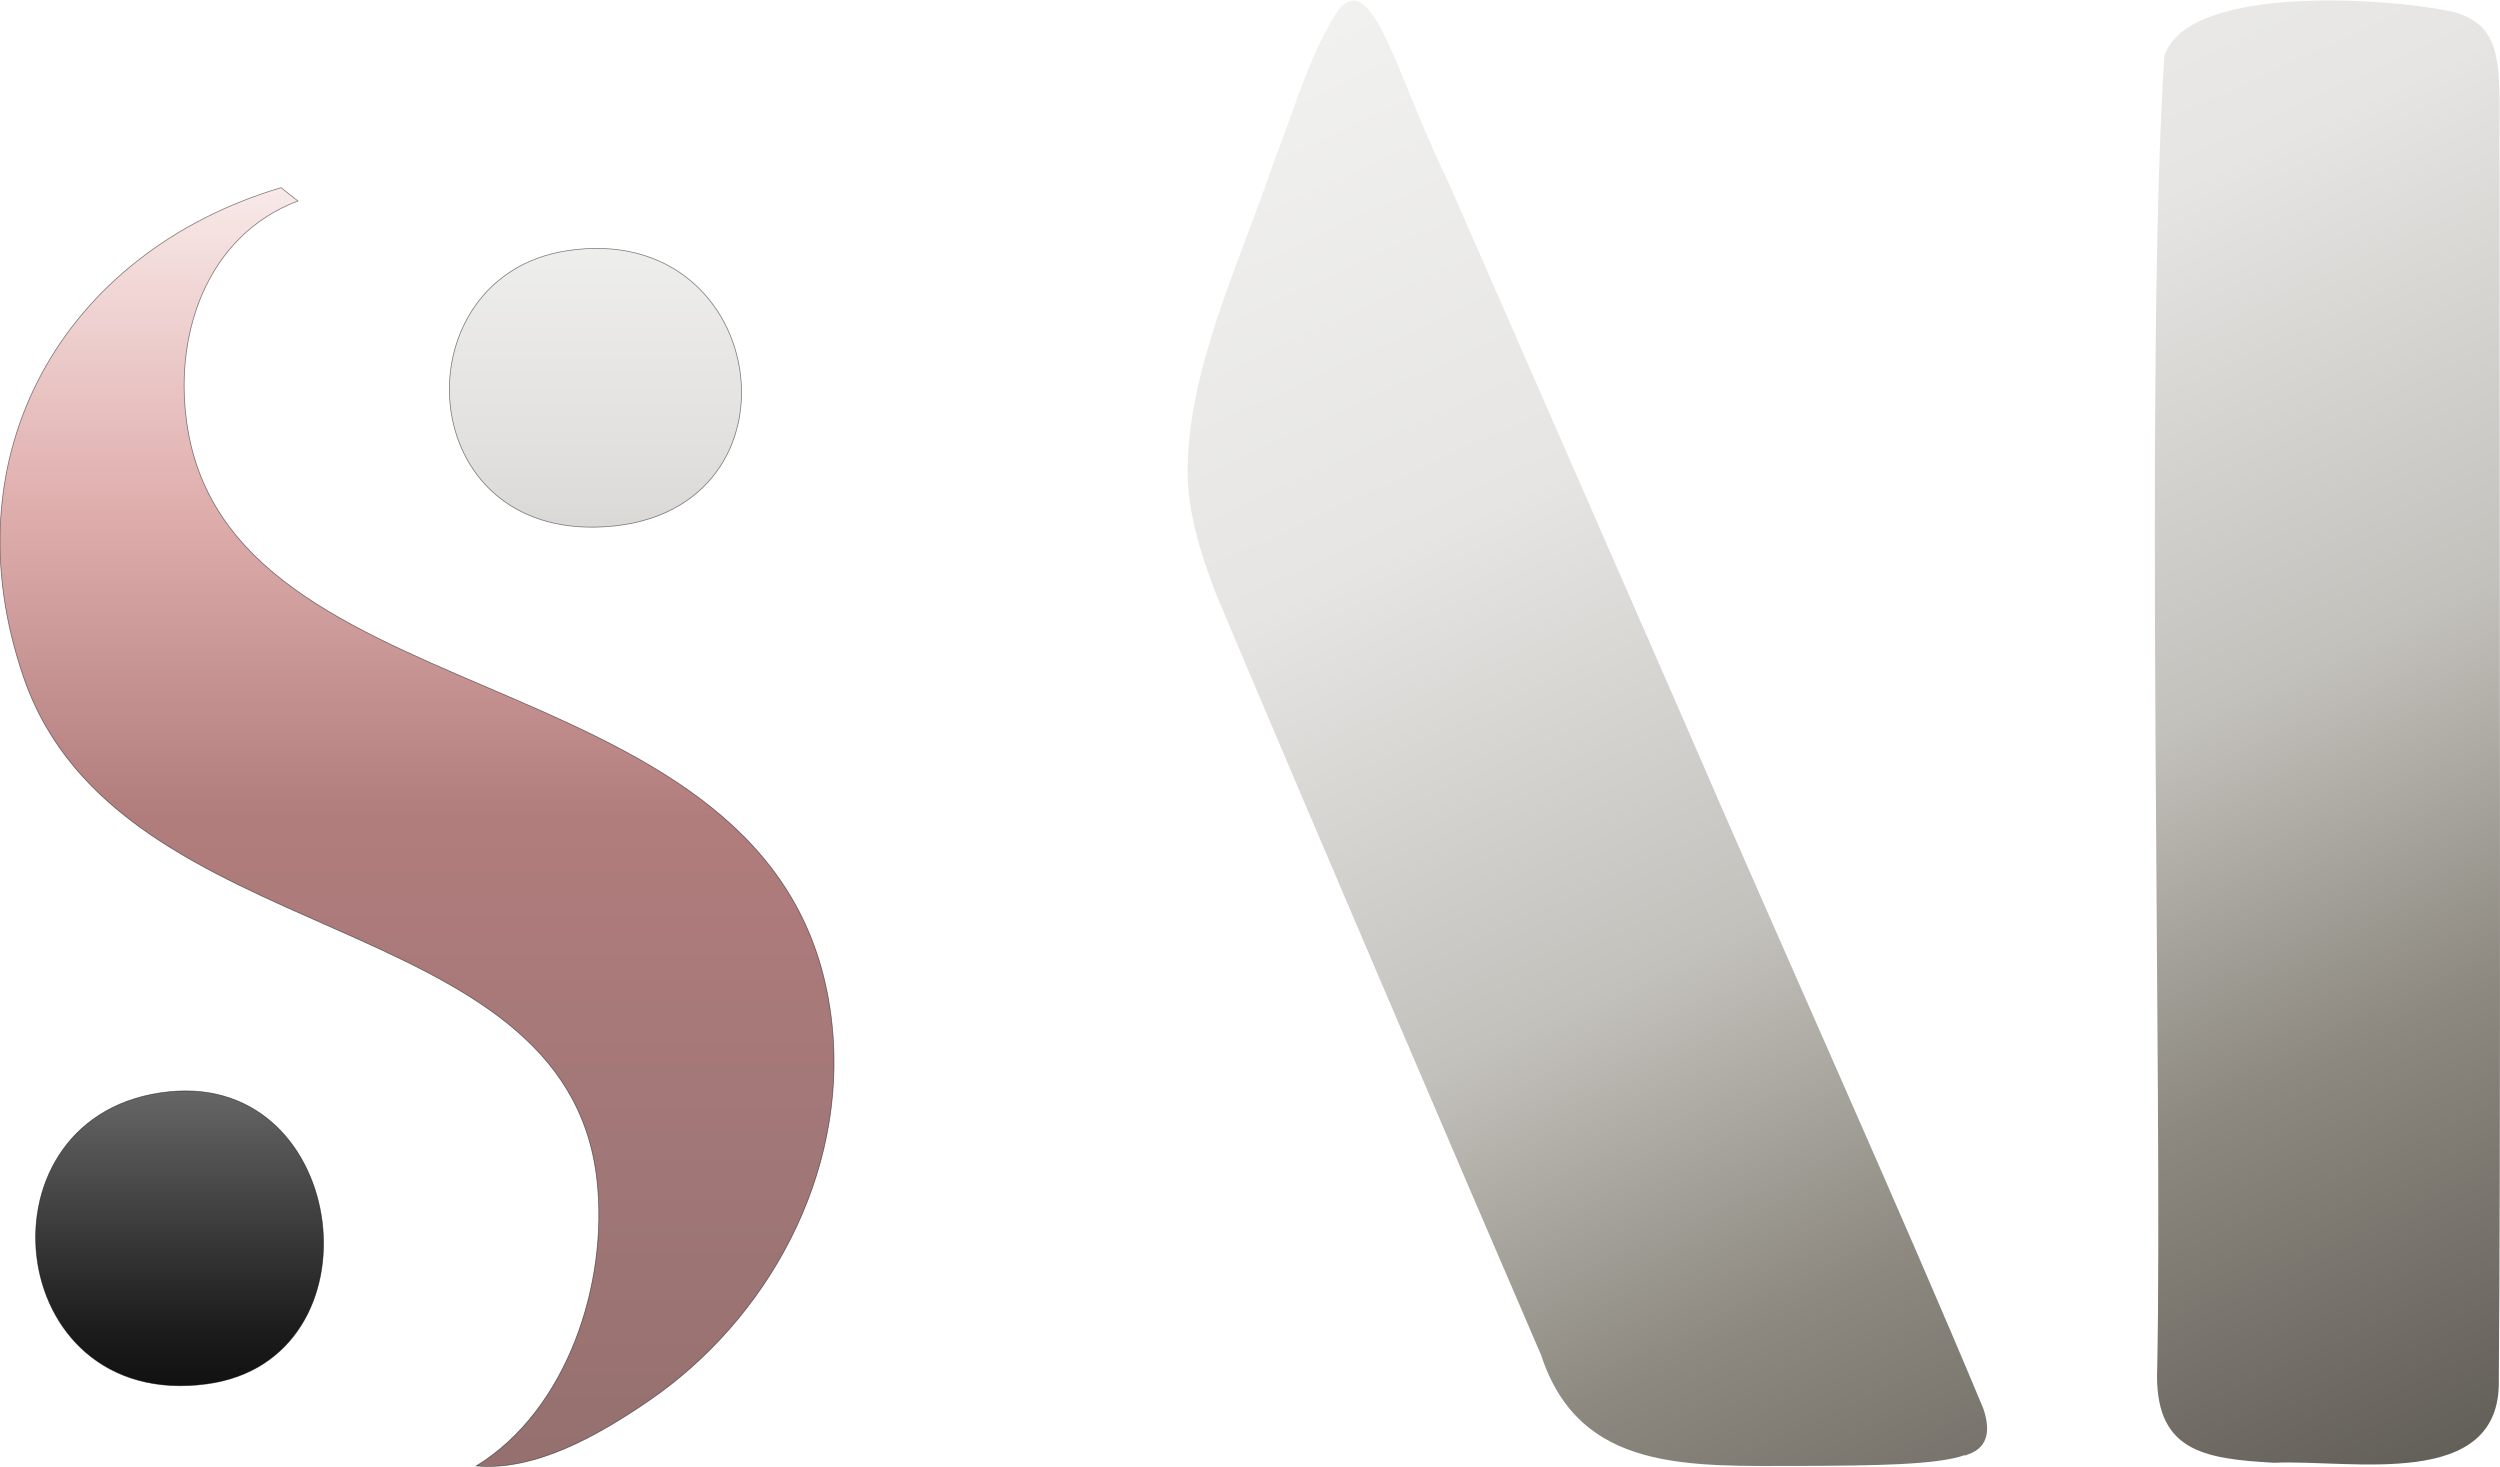
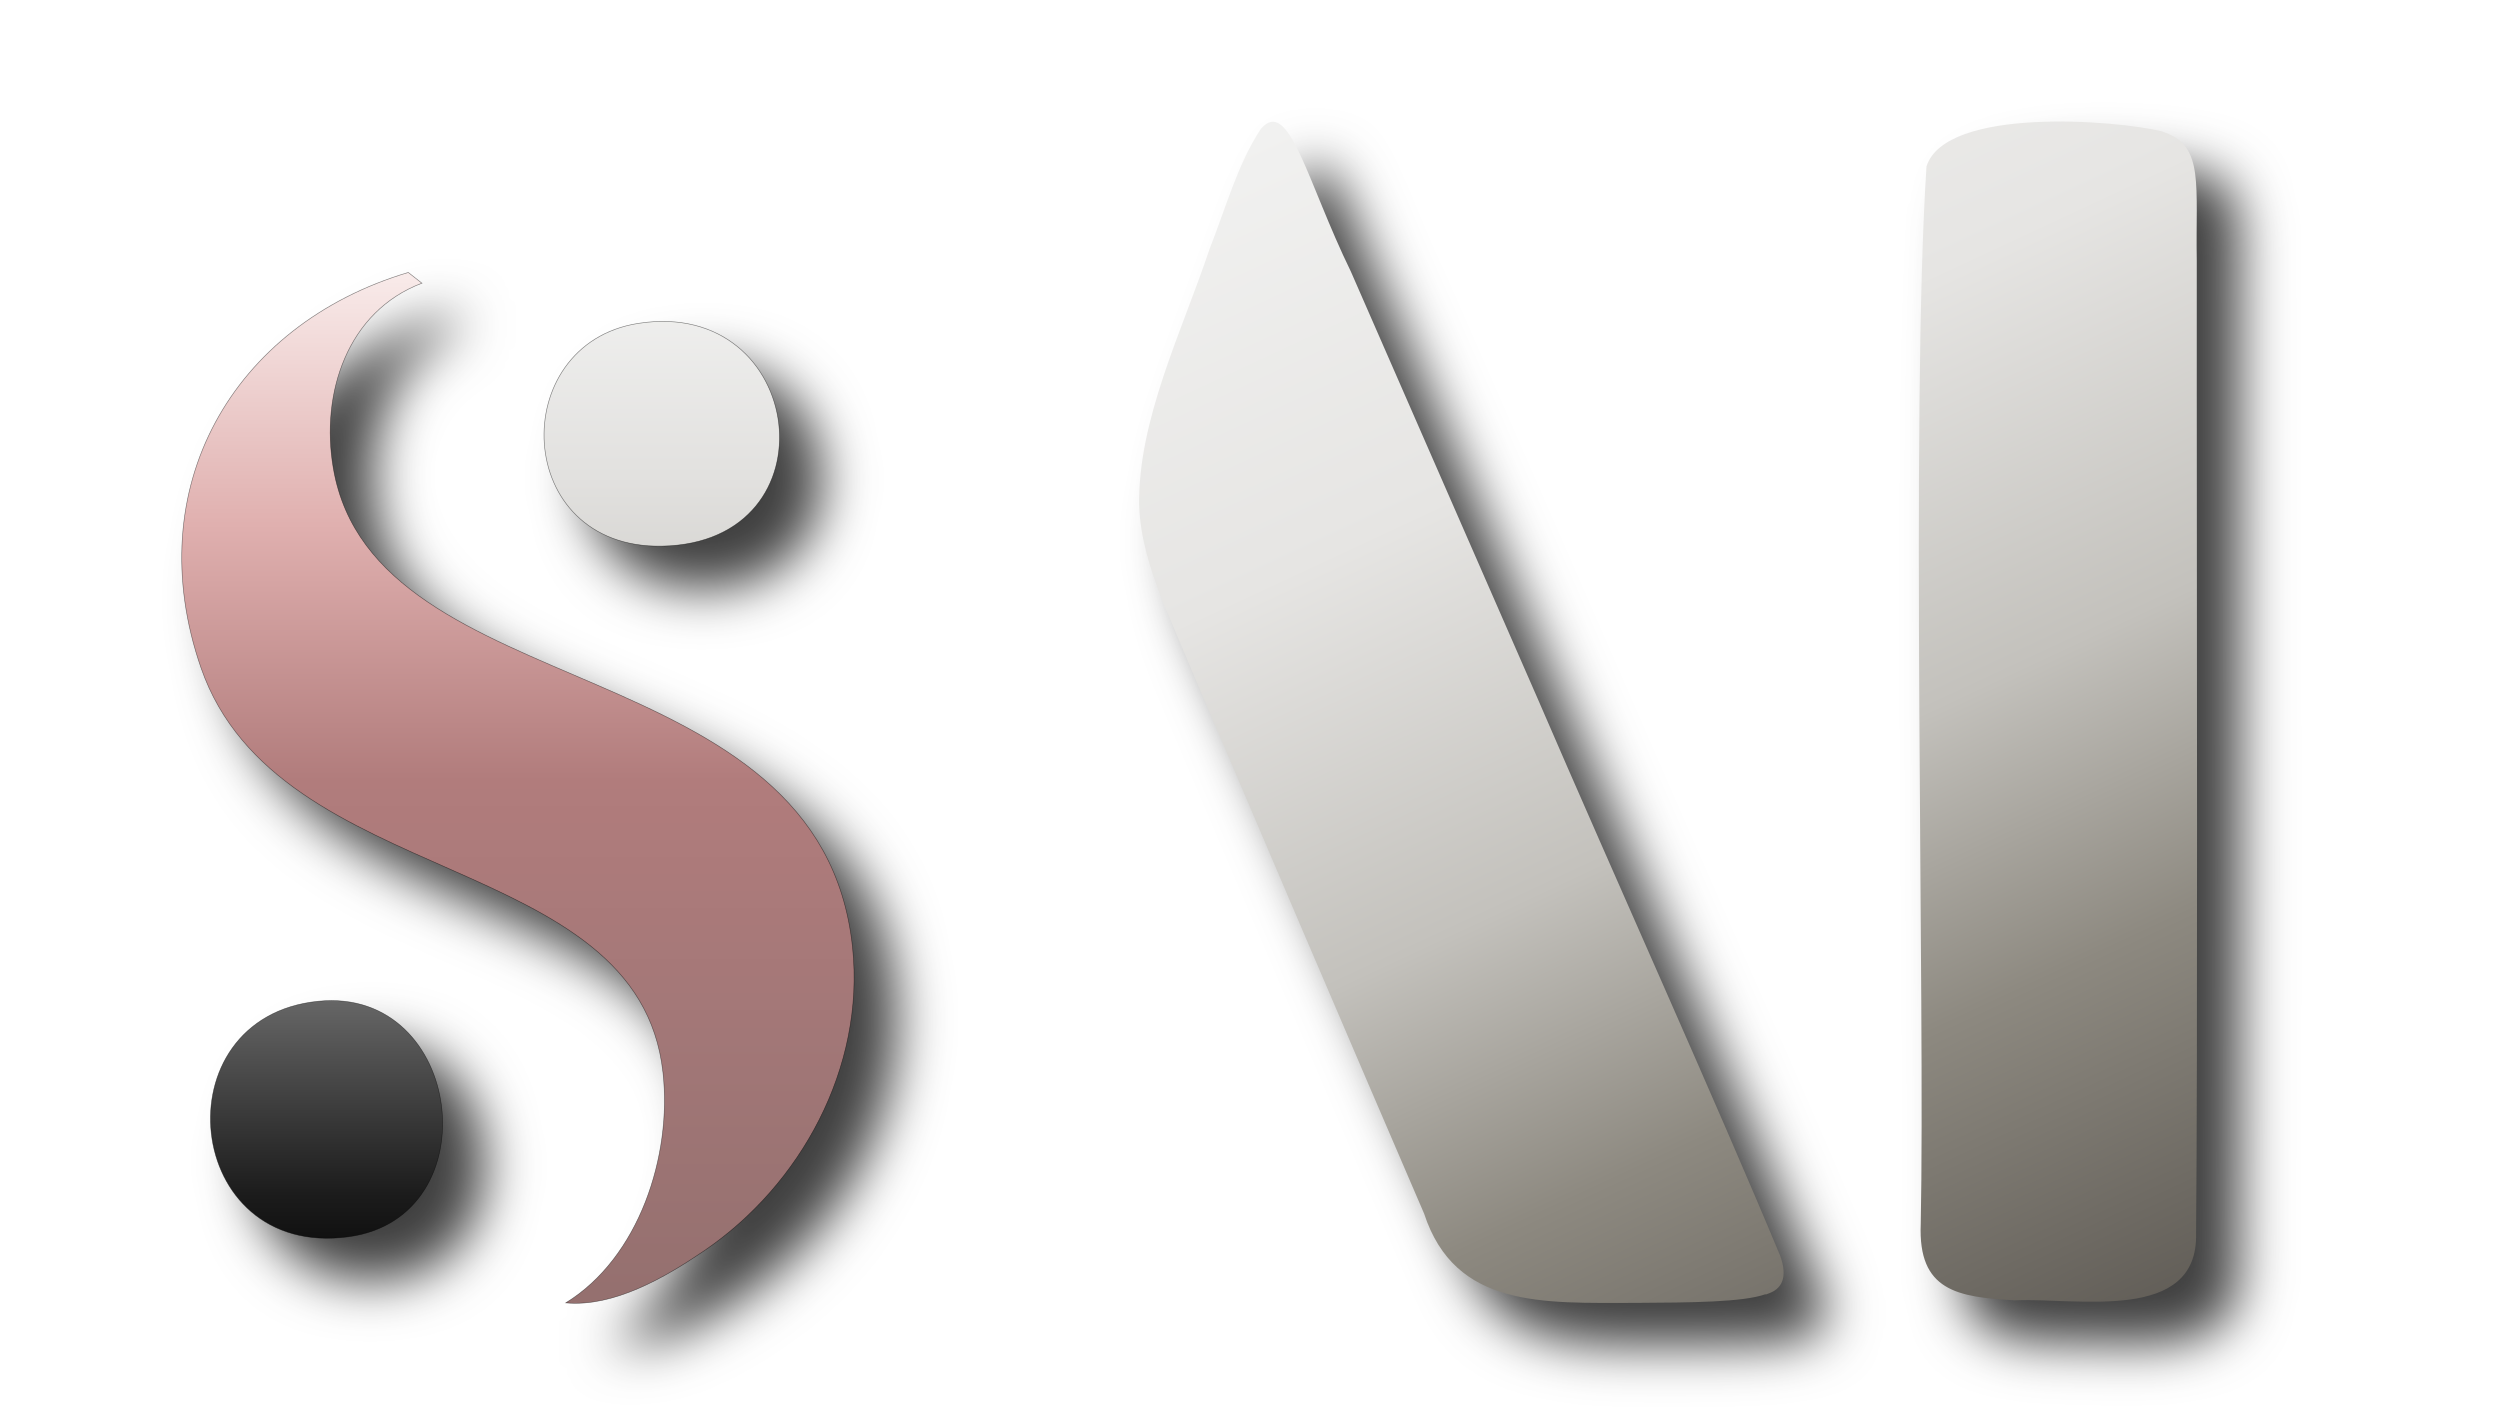
- <svg xmlns="http://www.w3.org/2000/svg" id="Layer_1" version="1.1" viewBox="0 0 332.64 195.12">
+ <svg xmlns="http://www.w3.org/2000/svg" id="Layer_1" version="1.1" viewBox="-30 -20 412.64 235.12">
  <defs>
    <style>
      .st0 { fill: url(#linear-gradient2); }
      .st0, .st1, .st2 {
        stroke: #000;
        stroke-miterlimit: 10;
        stroke-opacity: .5;
        stroke-width: .1px;
      }
      .st1 { fill: url(#linear-gradient1); }
      .st2 { fill: url(#linear-gradient3); }
      .st3 { fill: url(#linear-gradient); }
    </style>
    <linearGradient id="linear-gradient" x1="217.27" y1="-825.72" x2="319.36" y2="-1044.73" gradientTransform="translate(0 -842) scale(1 -1)" gradientUnits="userSpaceOnUse">
      <stop offset="0" stop-color="#F1F1F0" />
      <stop offset=".28" stop-color="#E6E5E3" />
      <stop offset=".55" stop-color="#C3C1BC" />
      <stop offset=".75" stop-color="#8D8980" />
      <stop offset="1" stop-color="#5F5B55" />
    </linearGradient>
    <linearGradient id="linear-gradient1" x1="23.89" y1="145.15" x2="23.89" y2="184.39" gradientUnits="userSpaceOnUse">
      <stop offset="0" stop-color="#666" />
      <stop offset=".5" stop-color="#383838" />
      <stop offset=".81" stop-color="#1c1c1c" />
      <stop offset="1" stop-color="#111" />
    </linearGradient>
    <linearGradient id="linear-gradient2" x1="-1571.22" y1="5.18" x2="-1571.22" y2="6.18" gradientTransform="translate(174429.38 -857.71) scale(110.98 170.15)" gradientUnits="userSpaceOnUse">
      <stop offset="0" stop-color="#f9eceb" />
      <stop offset=".25" stop-color="#e0b0af" />
      <stop offset=".5" stop-color="#b17c7c" />
      <stop offset=".75" stop-color="#a27777" />
      <stop offset="1" stop-color="#95706f" />
    </linearGradient>
    <linearGradient id="linear-gradient3" x1="79.24" y1="1790.65" x2="79.24" y2="1949.92" gradientTransform="translate(0 -1764)" gradientUnits="userSpaceOnUse">
      <stop offset="0" stop-color="#F1F1F0" />
      <stop offset=".2" stop-color="#E2E1DF" />
      <stop offset=".48" stop-color="#C3C1BC" />
      <stop offset=".68" stop-color="#8D8980" />
      <stop offset="1" stop-color="#5F5B55" />
    </linearGradient>
+     <filter id="aiShadow" filterUnits="userSpaceOnUse" x="-100" y="-80" width="455" height="295" color-interpolation-filters="sRGB">
+       <feOffset in="SourceAlpha" dx="7" dy="7" result="off" />
+       <feGaussianBlur in="off" stdDeviation="4.3" result="blur" />
+       <feColorMatrix in="blur" type="matrix" values="0 0 0 0 0                 0 0 0 0 0                 0 0 0 0 0                 0 0 0 .75 0" result="shadow" />
+       <feMerge>
+         <feMergeNode in="shadow" />
+         <feMergeNode in="SourceGraphic" />
+       </feMerge>
+     </filter>
  </defs>
-   <path class="st3" d="M327.41,1.91c6.4,2.28,4.97,8.8,5.18,21.04v20.56c0,36.14.16,112.28-.11,140.05.37,14.89-19.66,10.6-29.91,11.07-9.46-.53-16.01-1.54-15.54-12.61.74-35.77-1.69-134.43.95-174.55,3.12-9.86,31.18-7.68,38.9-5.78l.53.21h0ZM261.4,193.62c-3.7,1.32-12.21,1.38-21.51,1.43-15.22,0-29.7.9-34.83-14.73-9.72-22.52-33.3-77.58-43.18-101.1-2.06-5.3-3.7-10.54-3.86-15.9-.16-14.1,7.03-28.51,11.63-42.23,2.75-6.99,4.65-14.04,8.46-19.82,4.65-5.4,7.61,8.69,14.85,23.53,10.31,23.53,20.03,45.84,30.71,70.21,13.27,30.73,29.76,67.24,40.22,92.41.85,2.49.9,5.09-2.01,6.09l-.42.16h0l-.05-.05h-.01Z" />
-   <g>
-     <path class="st1" d="M22.53,145.26c24.06-2.42,28.53,35.69,5,38.88-27.44,3.73-31.31-36.25-5-38.88h0Z" />
-     <path class="st0" d="M39.64,26.74c-12.26,4.64-16.78,18.13-14.62,30.58,6.83,39.48,80.51,29.4,85.7,79.06,2.07,19.86-8.55,39.22-24.54,50.1-6.48,4.42-14.88,9.28-22.8,8.57,12.09-7.44,17.57-24.24,16.05-38.01-4.05-36.82-63.52-30.11-76.25-66.81C-7.09,60.61,8.32,33.65,37.39,24.97l2.23,1.76h0v.03h.03v-.02h0Z" />
-     <path class="st2" d="M75.33,33.38c27.75-4.37,32.82,36.21,3.92,36.76-24.7.47-25.74-33.32-3.92-36.76Z" />
+   <g filter="url(#aiShadow)">
+     <path class="st3" d="M327.41,1.91c6.4,2.28,4.97,8.8,5.18,21.04v20.56c0,36.14.16,112.28-.11,140.05.37,14.89-19.66,10.6-29.91,11.07-9.46-.53-16.01-1.54-15.54-12.61.74-35.77-1.69-134.43.95-174.55,3.12-9.86,31.18-7.68,38.9-5.78l.53.21h0ZM261.4,193.62c-3.7,1.32-12.21,1.38-21.51,1.43-15.22,0-29.7.9-34.83-14.73-9.72-22.52-33.3-77.58-43.18-101.1-2.06-5.3-3.7-10.54-3.86-15.9-.16-14.1,7.03-28.51,11.63-42.23,2.75-6.99,4.65-14.04,8.46-19.82,4.65-5.4,7.61,8.69,14.85,23.53,10.31,23.53,20.03,45.84,30.71,70.21,13.27,30.73,29.76,67.24,40.22,92.41.85,2.49.9,5.09-2.01,6.09l-.42.16h0l-.05-.05h-.01Z" />
+     <g>
+       <path class="st1" d="M22.53,145.26c24.06-2.42,28.53,35.69,5,38.88-27.44,3.73-31.31-36.25-5-38.88h0Z" />
+       <path class="st0" d="M39.64,26.74c-12.26,4.64-16.78,18.13-14.62,30.58,6.83,39.48,80.51,29.4,85.7,79.06,2.07,19.86-8.55,39.22-24.54,50.1-6.48,4.42-14.88,9.28-22.8,8.57,12.09-7.44,17.57-24.24,16.05-38.01-4.05-36.82-63.52-30.11-76.25-66.81C-7.09,60.61,8.32,33.65,37.39,24.97l2.23,1.76h0v.03h.03v-.02h0Z" />
+       <path class="st2" d="M75.33,33.38c27.75-4.37,32.82,36.21,3.92,36.76-24.7.47-25.74-33.32-3.92-36.76Z" />
+     </g>
  </g>
</svg>
